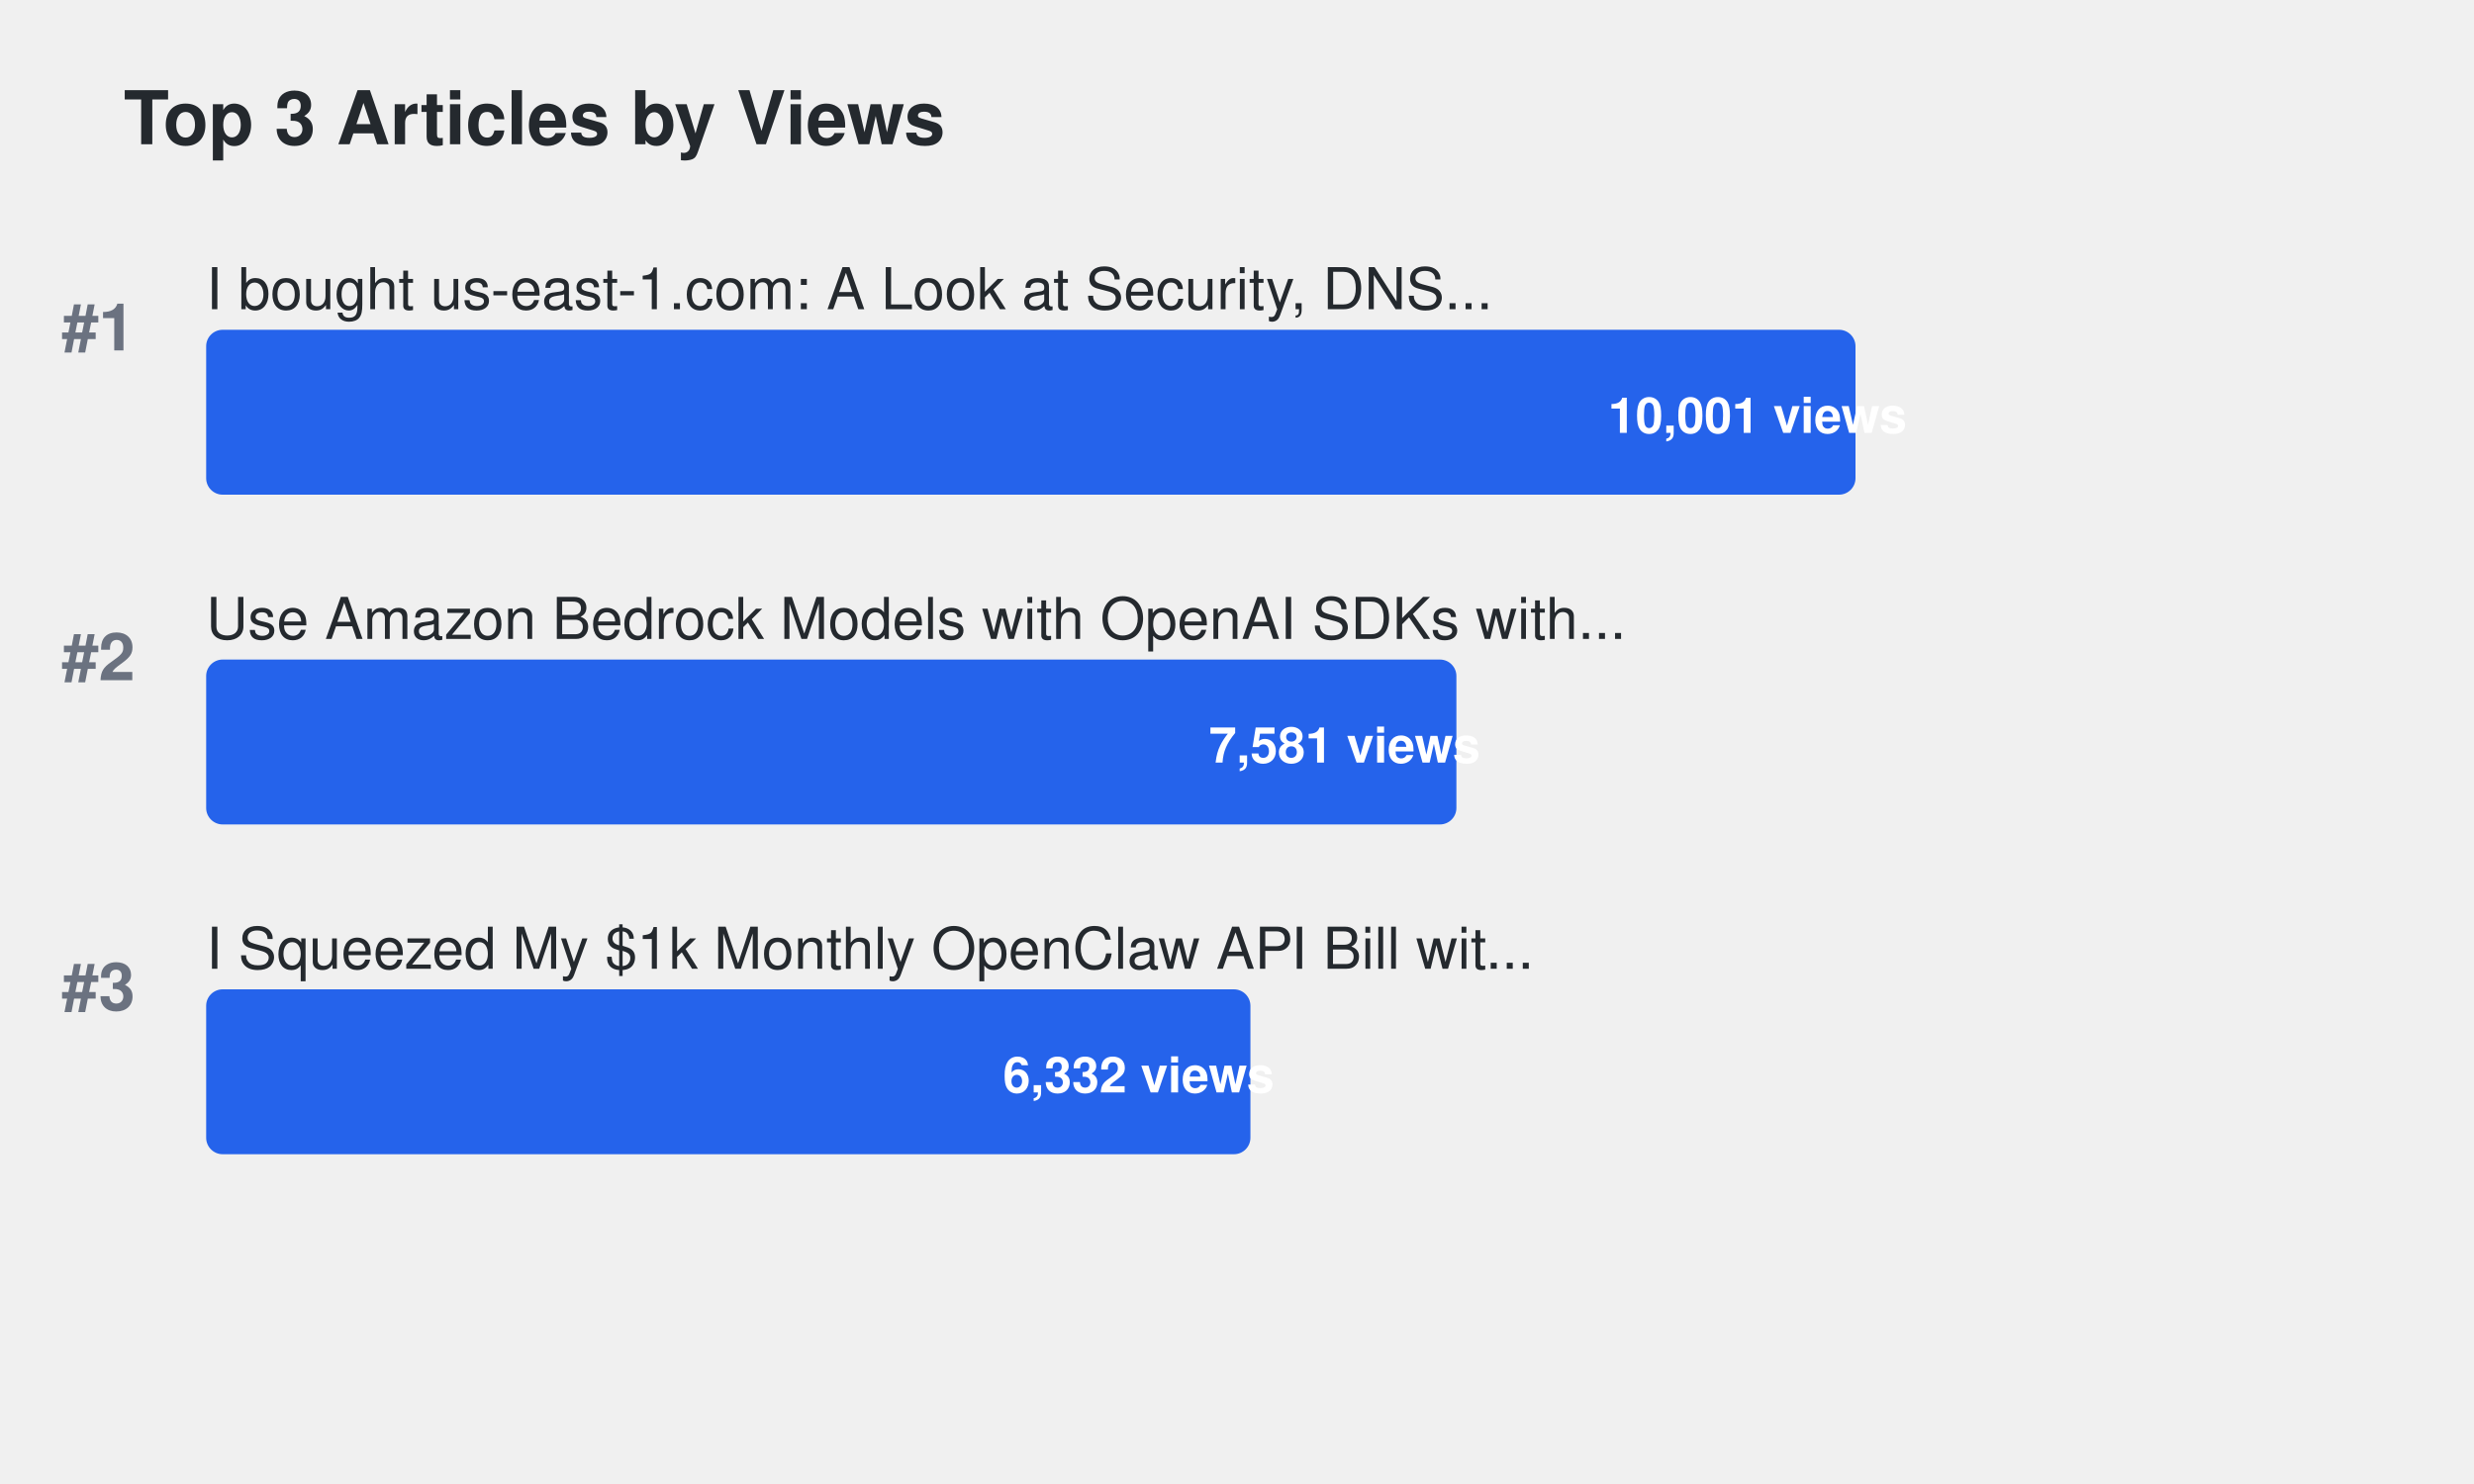
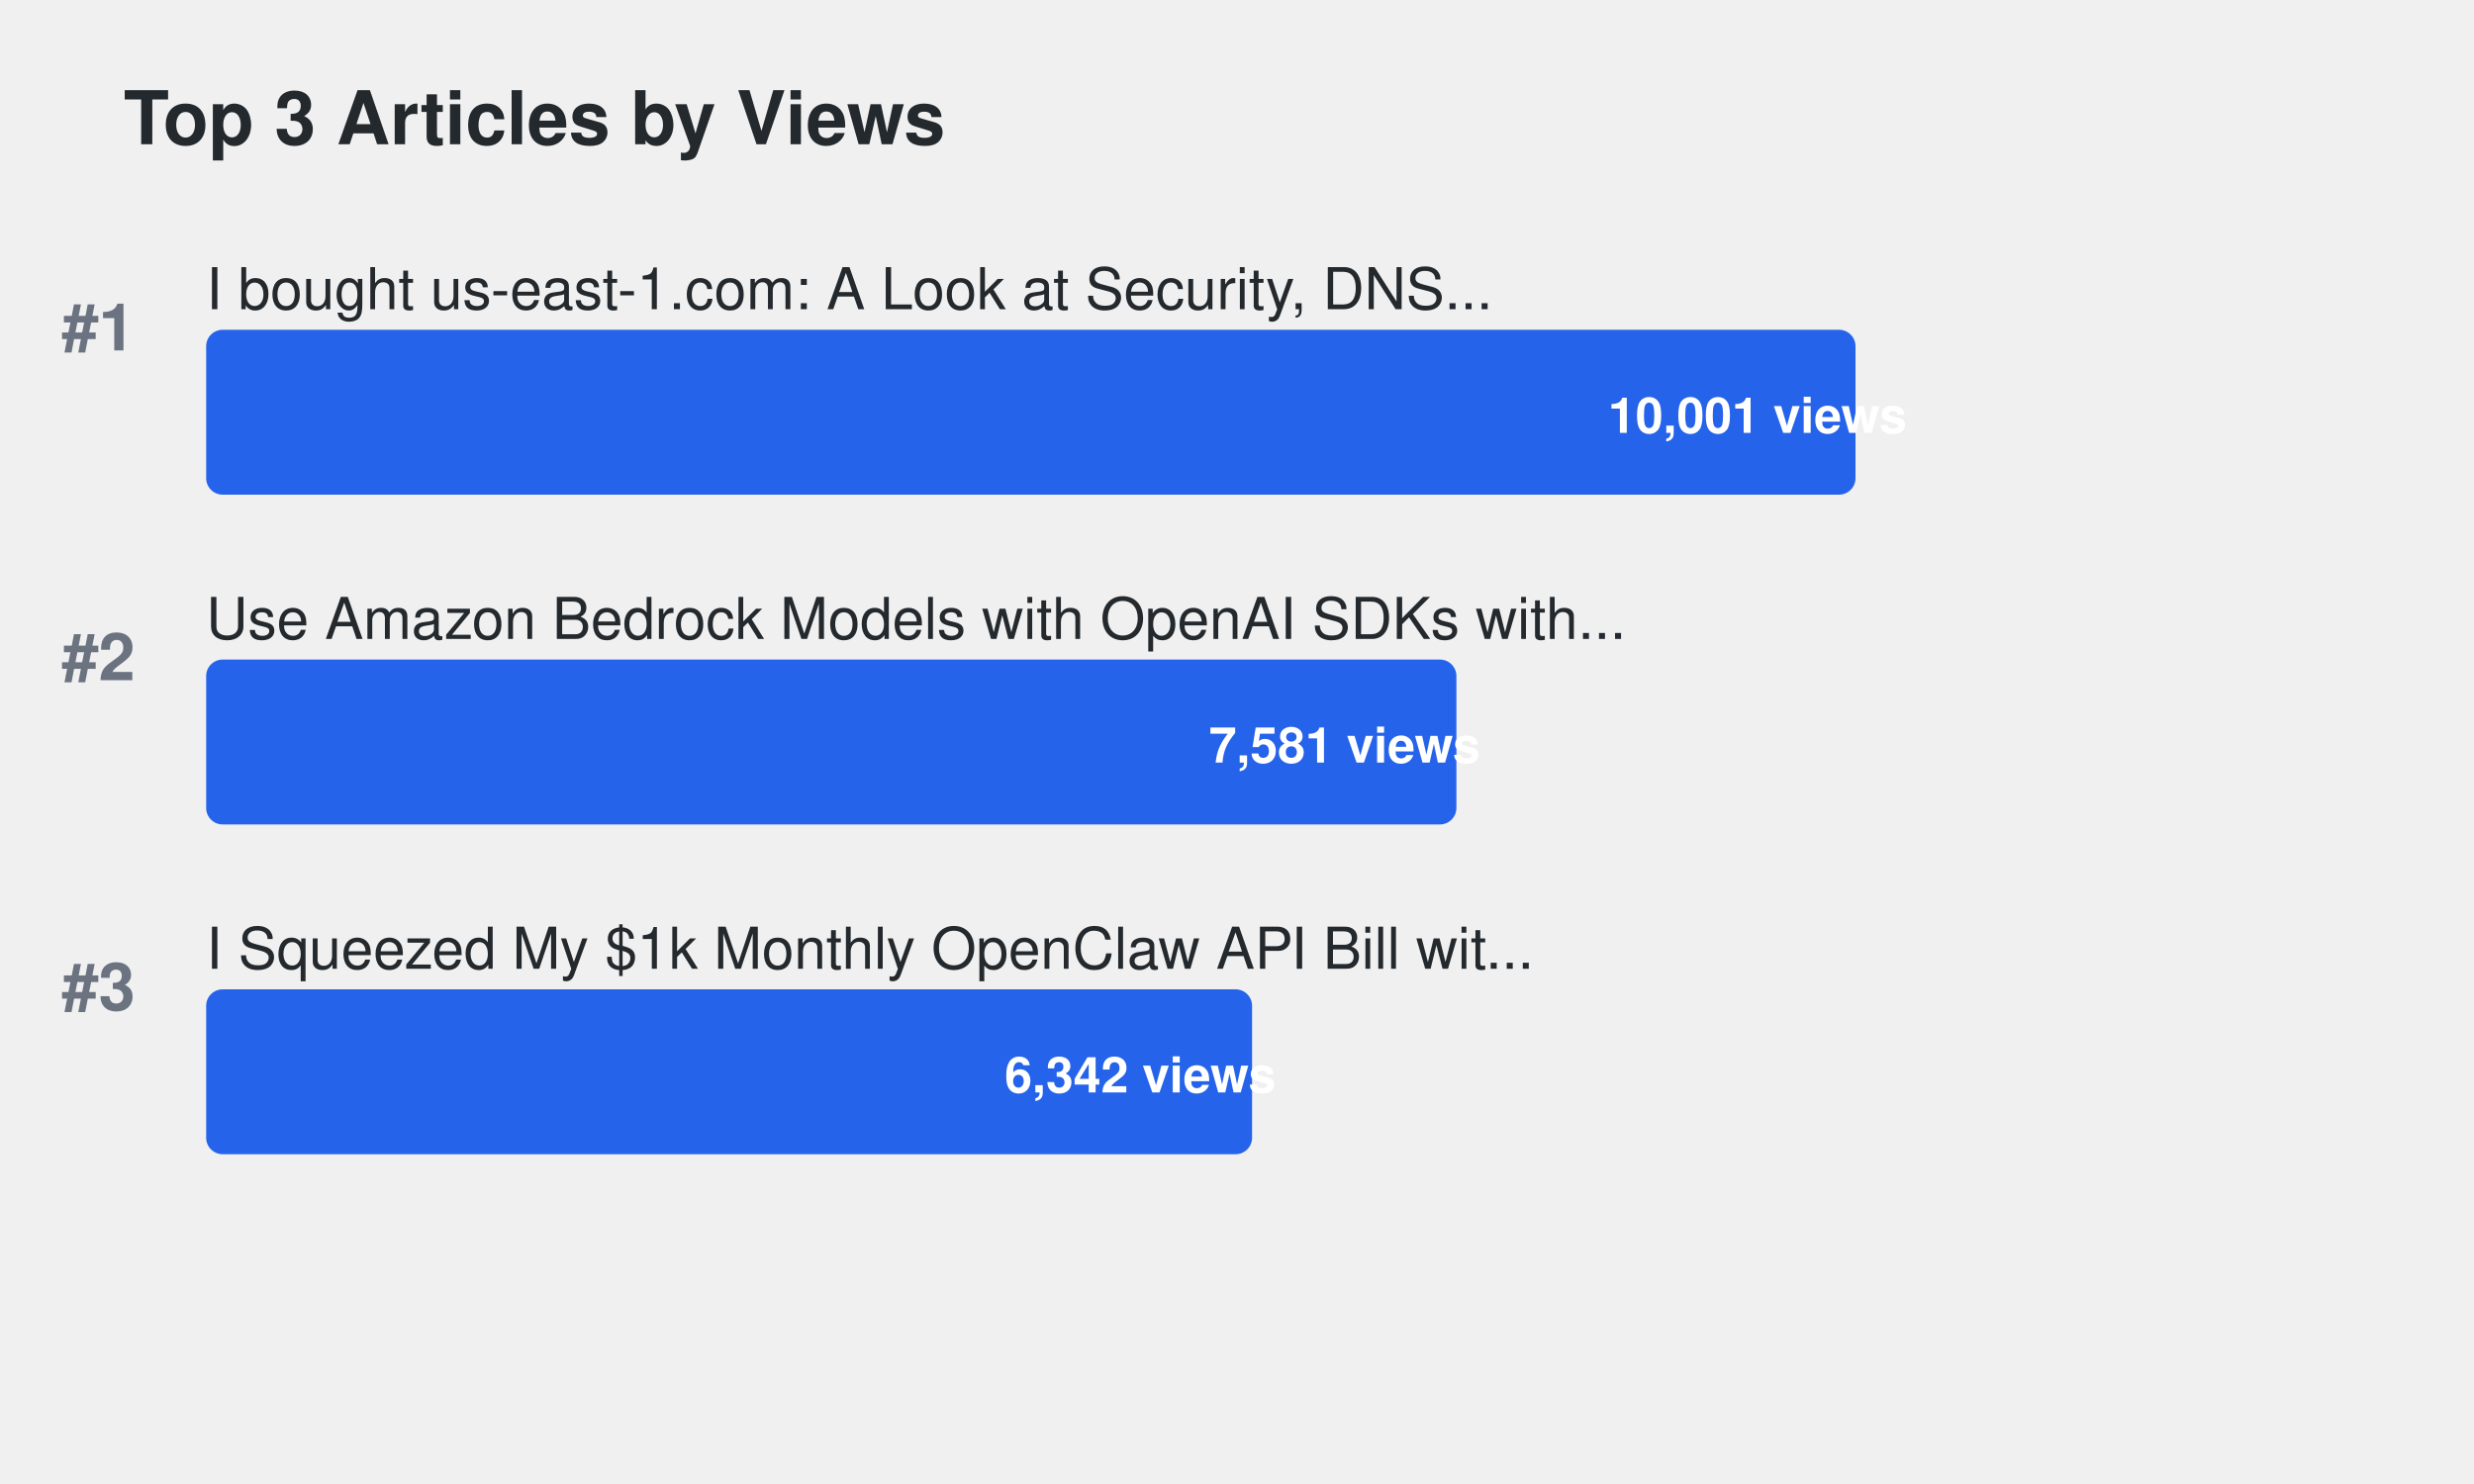
<svg xmlns="http://www.w3.org/2000/svg" width="600" height="360">
  <defs>
    <style>
.title { font-family: -apple-system, BlinkMacSystemFont, "Segoe UI", Helvetica, Arial, sans-serif; font-size: 18px; font-weight: 600; fill: #24292e; }
.article-title { font-family: -apple-system, BlinkMacSystemFont, "Segoe UI", Helvetica, Arial, sans-serif; font-size: 14px; font-weight: 500; fill: #24292e; }
.metric-value { font-family: -apple-system, BlinkMacSystemFont, "Segoe UI", Helvetica, Arial, sans-serif; font-size: 12px; font-weight: 600; fill: #ffffff; }
.rank { font-family: -apple-system, BlinkMacSystemFont, "Segoe UI", Helvetica, Arial, sans-serif; font-size: 16px; font-weight: 700; fill: #6b7280; }
.bar { rx: 4; ry: 4; }
.bar:hover { opacity: 0.8; cursor: pointer; }
a { text-decoration: none; }
a:hover .article-title { fill: #0969da; text-decoration: underline; }
a:hover .bar { opacity: 0.9; }
</style>
  </defs>
  <text x="30" y="35" class="title">Top 3 Articles by Views</text>
  <text x="15" y="85" class="rank">#1</text>
  <a href="https://dev.to/aws-builders/i-bought-us-east-1com-a-look-at-security-dns-traffic-and-protecting-aws-users-15ng" target="_blank">
    <text x="50" y="75" class="article-title">I bought us-east-1.com: A Look at Security, DNS...</text>
    <rect x="50" y="80" width="400.0" height="40" fill="#2563eb" class="bar">
</rect>
    <text x="390.0" y="105" class="metric-value" fill="#ffffff">10,001 views</text>
  </a>
  <text x="15" y="165" class="rank">#2</text>
  <a href="https://dev.to/aws-builders/use-amazon-bedrock-models-via-an-openai-api-compatible-serverless-endpoint-now-without-fixed-cost-5hf5" target="_blank">
    <text x="50" y="155" class="article-title">Use Amazon Bedrock Models with OpenAI SDKs with...</text>
    <rect x="50" y="160" width="303.21" height="40" fill="#2563eb" class="bar">
</rect>
    <text x="293.21" y="185" class="metric-value" fill="#ffffff">7,581 views</text>
  </a>
  <text x="15" y="245" class="rank">#3</text>
  <a href="https://dev.to/aws-builders/i-squeezed-my-1k-monthly-openclaw-api-bill-with-20month-in-aws-credits-heres-the-exact-setup-3gj4" target="_blank">
    <text x="50" y="235" class="article-title">I Squeezed My $1k Monthly OpenClaw API Bill wit...</text>
-     <rect x="50" y="240" width="253.255" height="40" fill="#2563eb" class="bar">
+     <rect x="50" y="240" width="253.655" height="40" fill="#2563eb" class="bar">
</rect>
-     <text x="243.255" y="265" class="metric-value" fill="#ffffff">6,332 views</text>
+     <text x="243.655" y="265" class="metric-value" fill="#ffffff">6,342 views</text>
  </a>
</svg>
